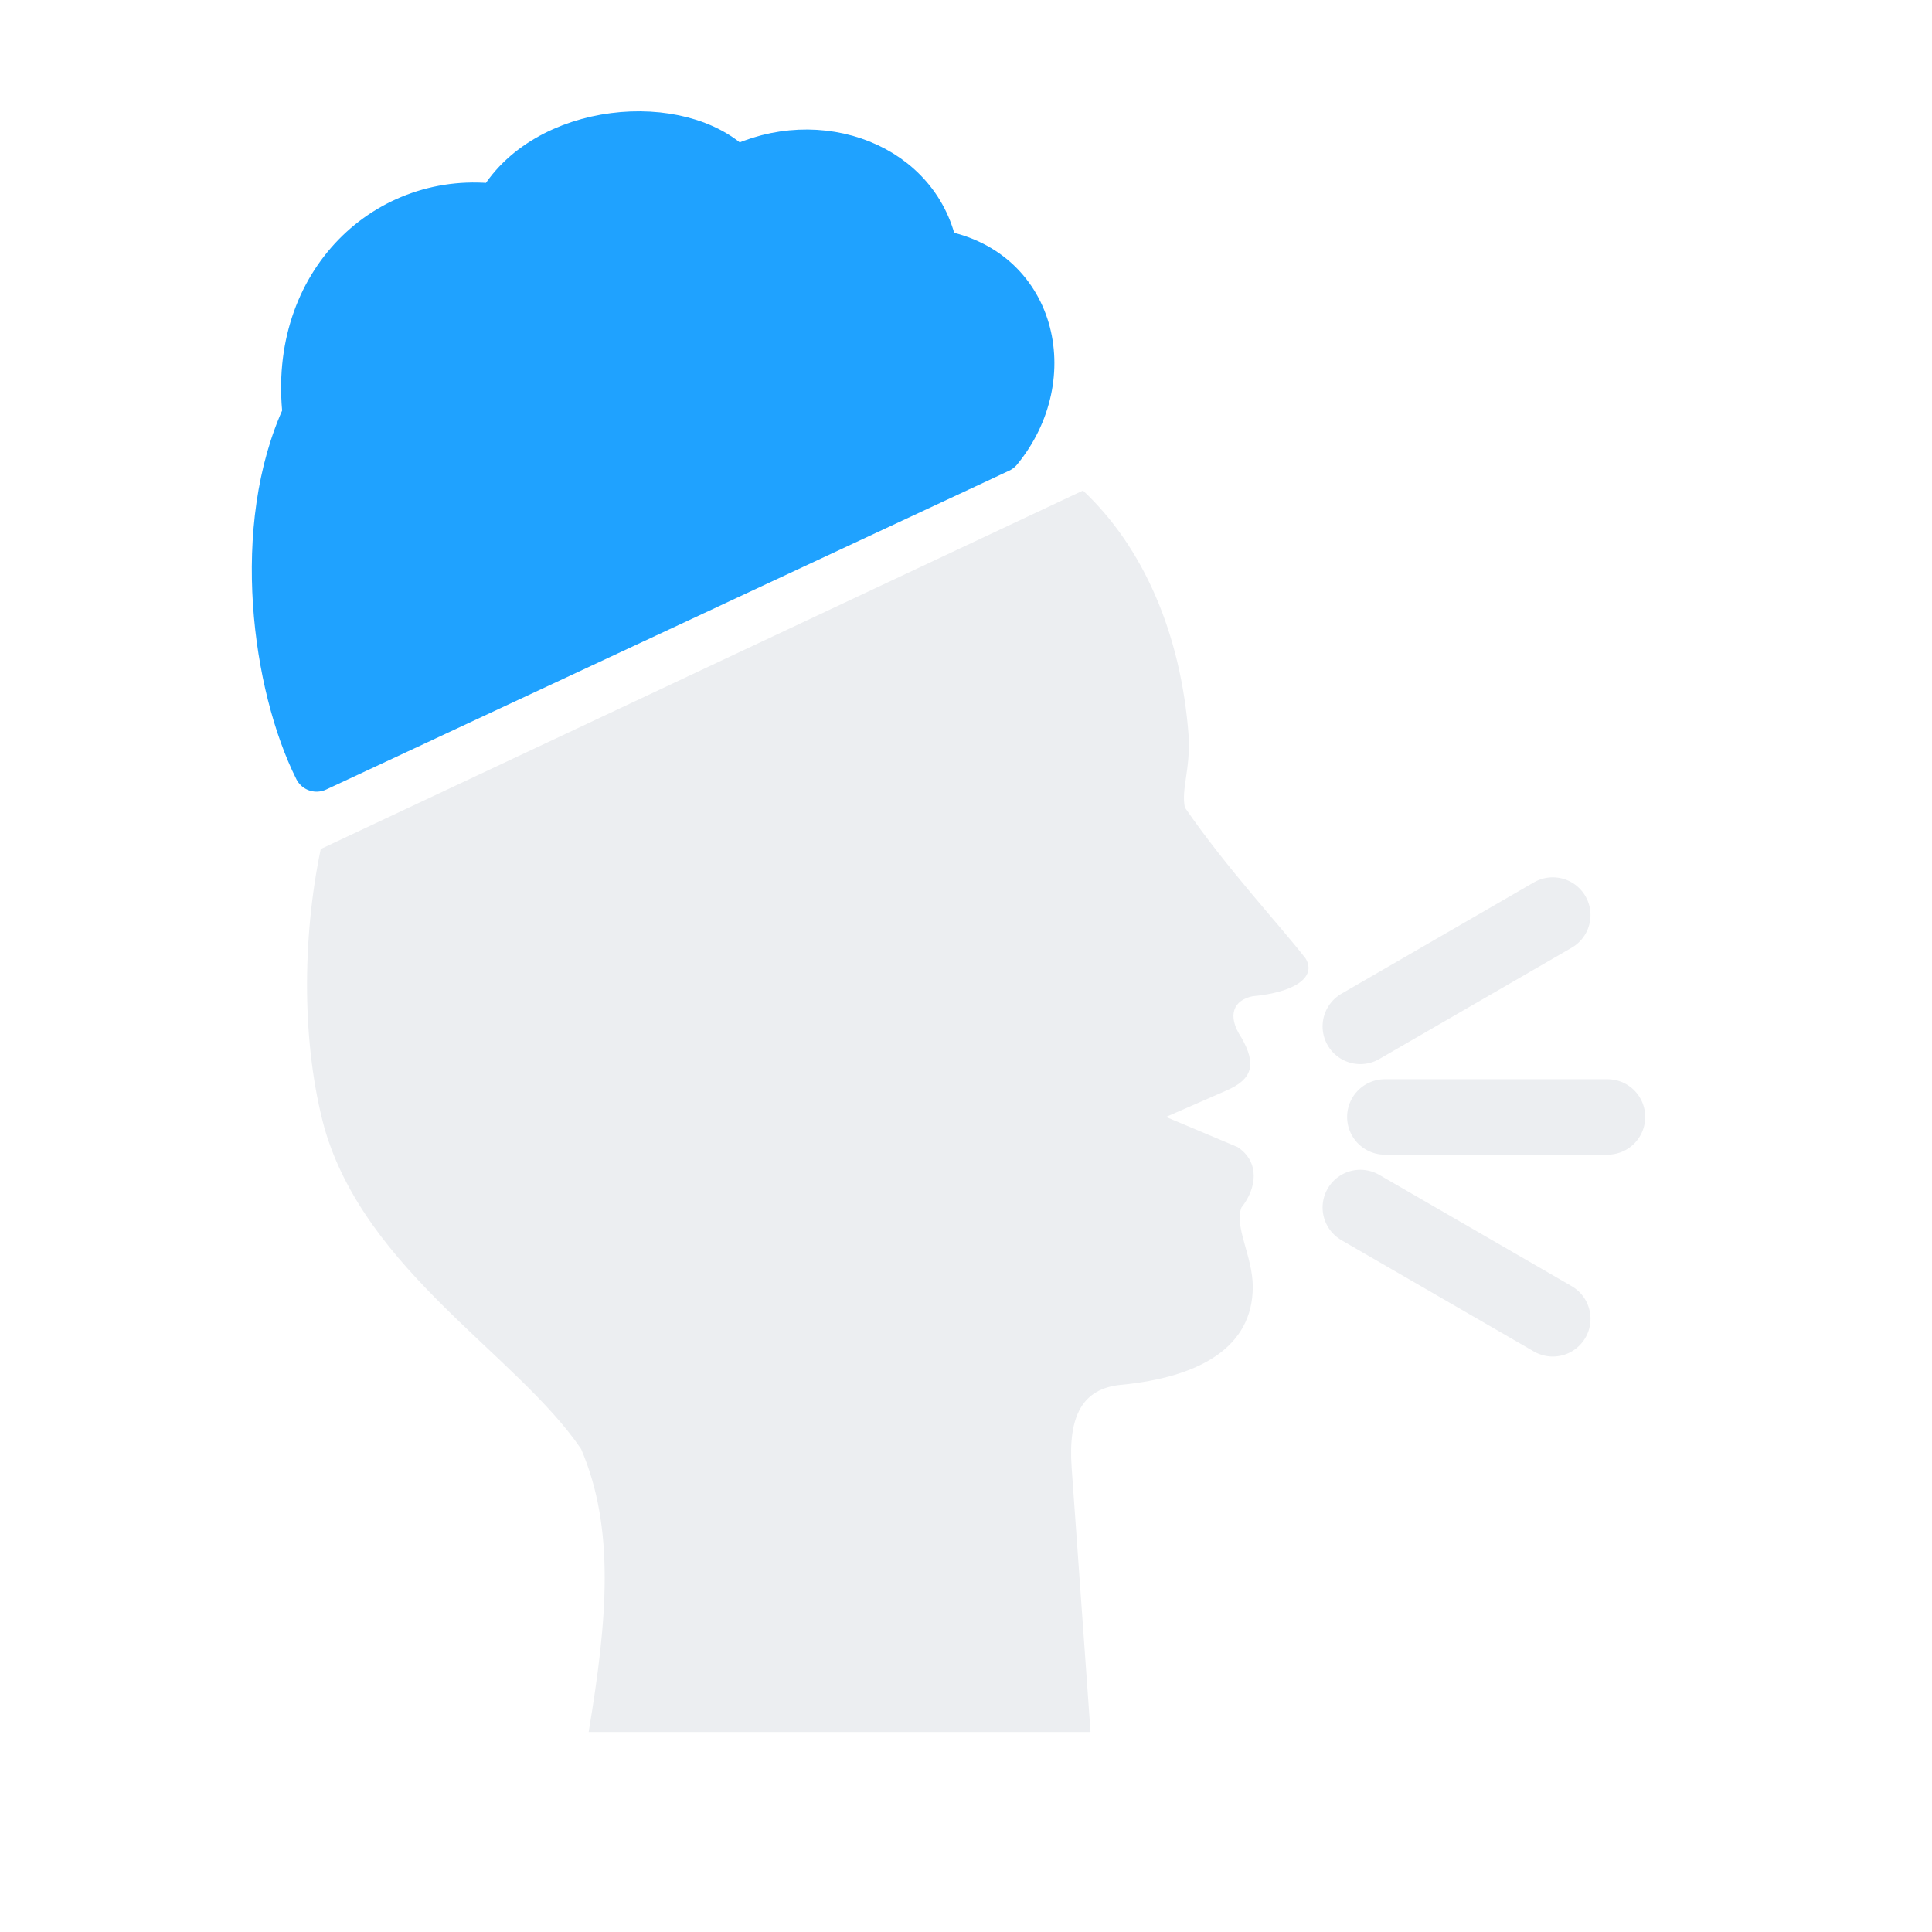
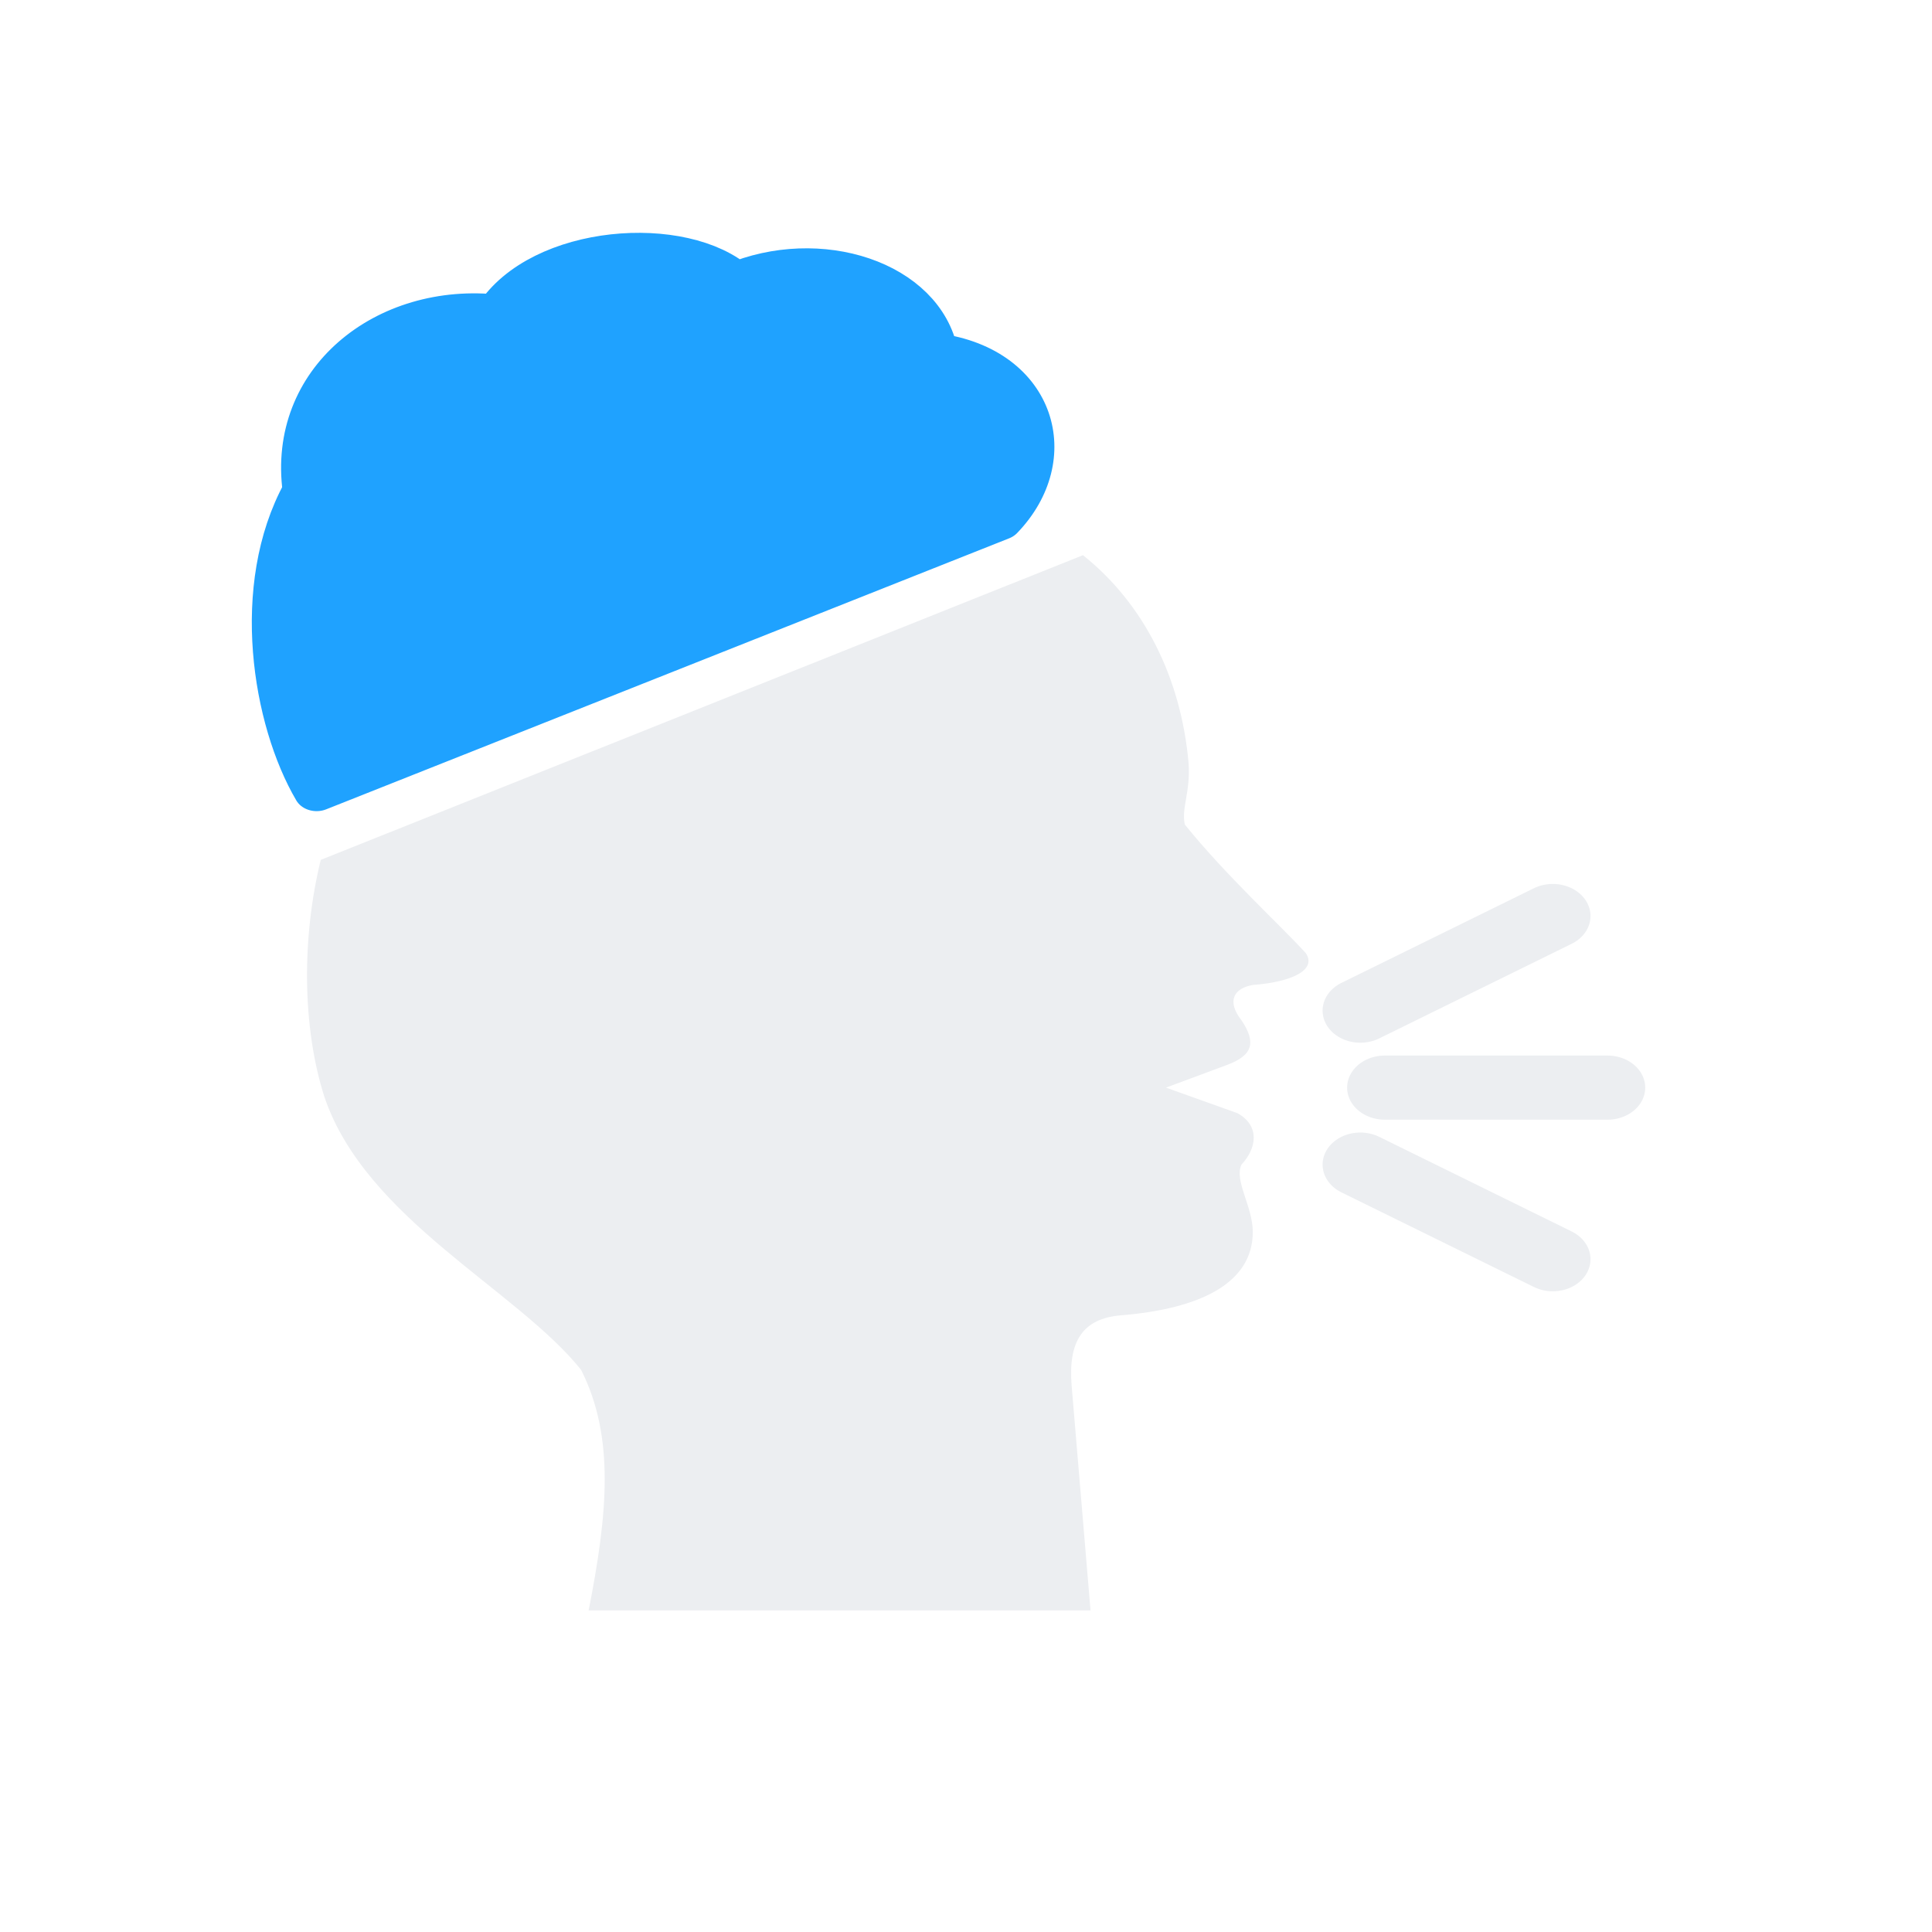
<svg xmlns="http://www.w3.org/2000/svg" viewBox="0 0 1024 1024" width="1024" height="1024">
-   <g transform="translate(-26,-2)">
-     <path transform="translate(-16.2,-34.4)" d="M210,444 L572,275 C604,236 590,178 538,170 C530,124 476,104 432,126 C404,96 330,102 306,146 C248,138 196,186 204,256 C176,316 188,400 210,444 Z" fill="#1FA2FF" stroke="#1FA2FF" stroke-width="24" stroke-linejoin="round" />
-     <path d="M196,452 L600,262 C632,292 652,338 656,392 C657,410 652,420 654,430 C676,462 704,492 718,510 C724,520 712,528 690,530 C680,532 676,540 684,552 C692,566 690,574 676,580 L644,594 L682,610 C694,618 692,632 684,642 C680,652 690,668 690,684 C690,716 662,732 620,736 C600,738 592,752 594,780 L604,920 L338,920 C348,860 352,812 334,770 C300,720 220,676 198,600 C186,556 186,500 196,452 Z" fill="#ECEEF1" />
-     <g stroke="#ECEEF1">
-       <g stroke-width="40" stroke-linecap="round" fill="none">
-         <line x1="747" y1="546" x2="849" y2="487" />
-         <line x1="760" y1="594" x2="878" y2="594" />
-         <line x1="747" y1="642" x2="849" y2="701" />
+   <g transform="translate(0,73.26) scale(1,0.85)">
+     <g transform="translate(-26,-2)">
+       <path transform="translate(-16.2,-34.4)" d="M210,444 L572,275 C604,236 590,178 538,170 C530,124 476,104 432,126 C404,96 330,102 306,146 C248,138 196,186 204,256 C176,316 188,400 210,444 Z" fill="#1FA2FF" stroke="#1FA2FF" stroke-width="24" stroke-linejoin="round" />
+       <path d="M196,452 L600,262 C632,292 652,338 656,392 C657,410 652,420 654,430 C676,462 704,492 718,510 C724,520 712,528 690,530 C680,532 676,540 684,552 C692,566 690,574 676,580 L644,594 L682,610 C694,618 692,632 684,642 C680,652 690,668 690,684 C690,716 662,732 620,736 C600,738 592,752 594,780 L604,920 L338,920 C348,860 352,812 334,770 C300,720 220,676 198,600 C186,556 186,500 196,452 Z" fill="#ECEEF1" />
+       <g stroke="#ECEEF1">
+         <g stroke-width="40" stroke-linecap="round" fill="none">
+           <line x1="747" y1="546" x2="849" y2="487" />
+           <line x1="760" y1="594" x2="878" y2="594" />
+           <line x1="747" y1="642" x2="849" y2="701" />
+         </g>
      </g>
    </g>
  </g>
</svg>
